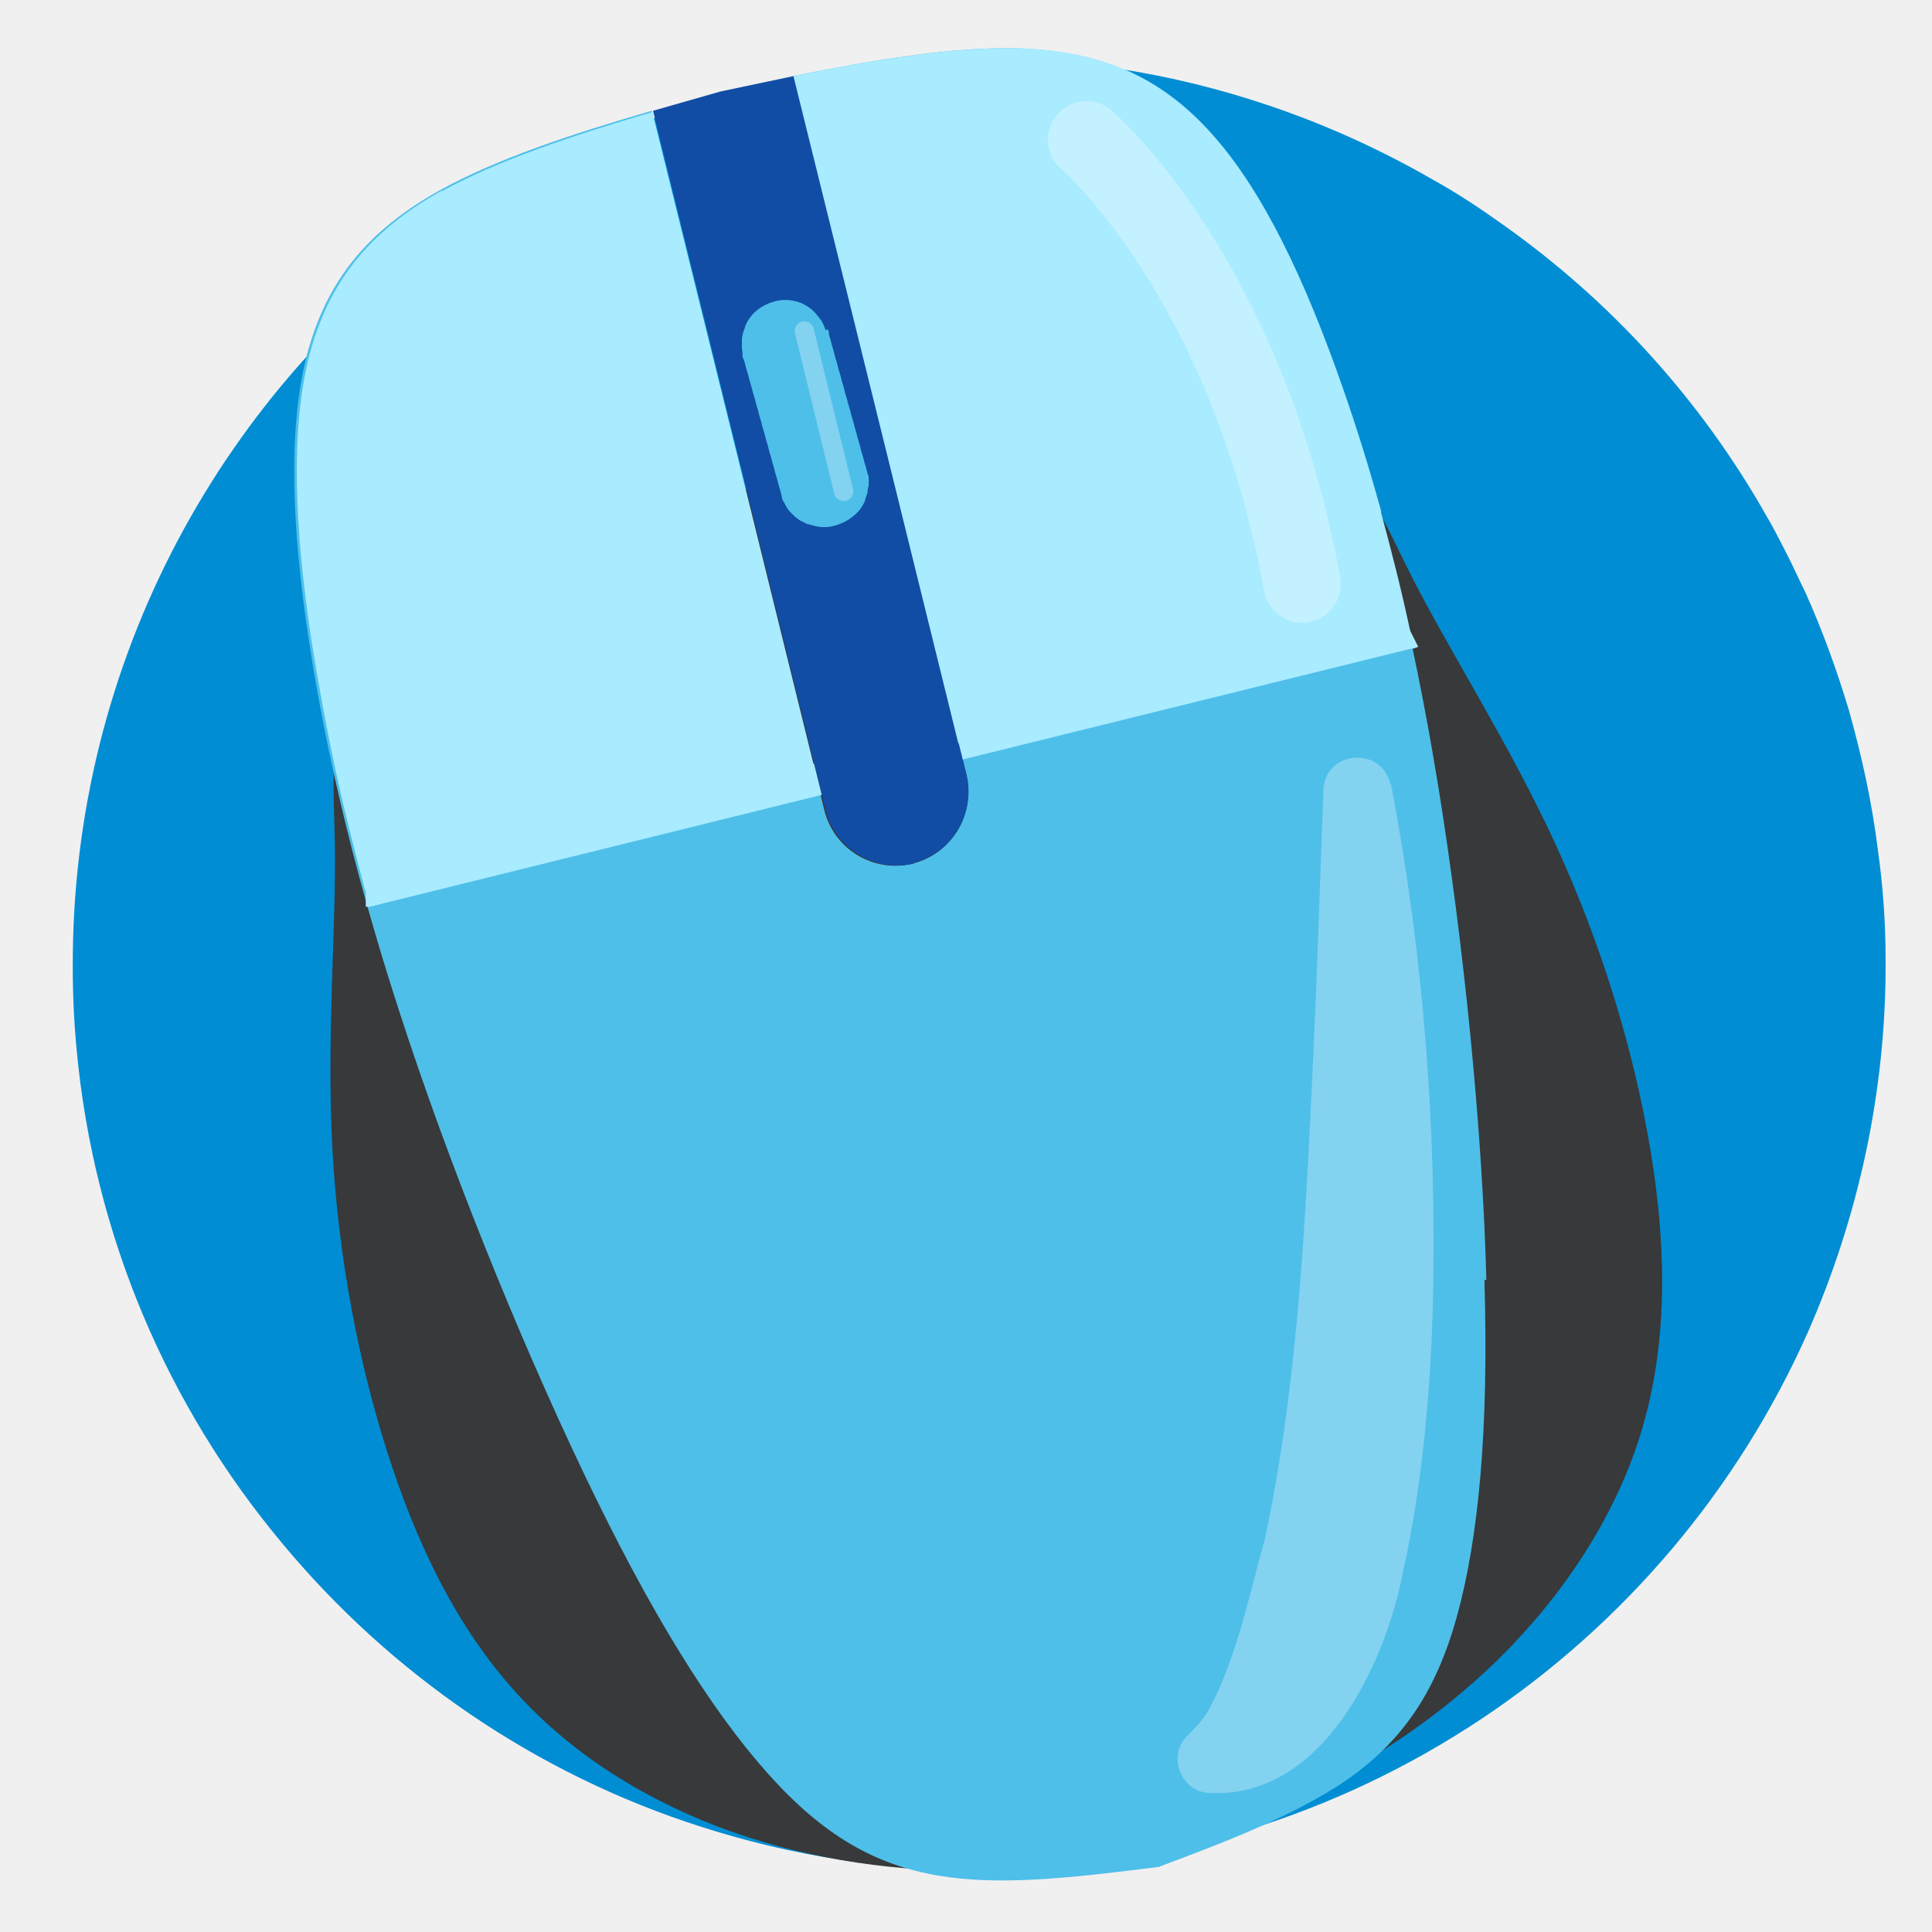
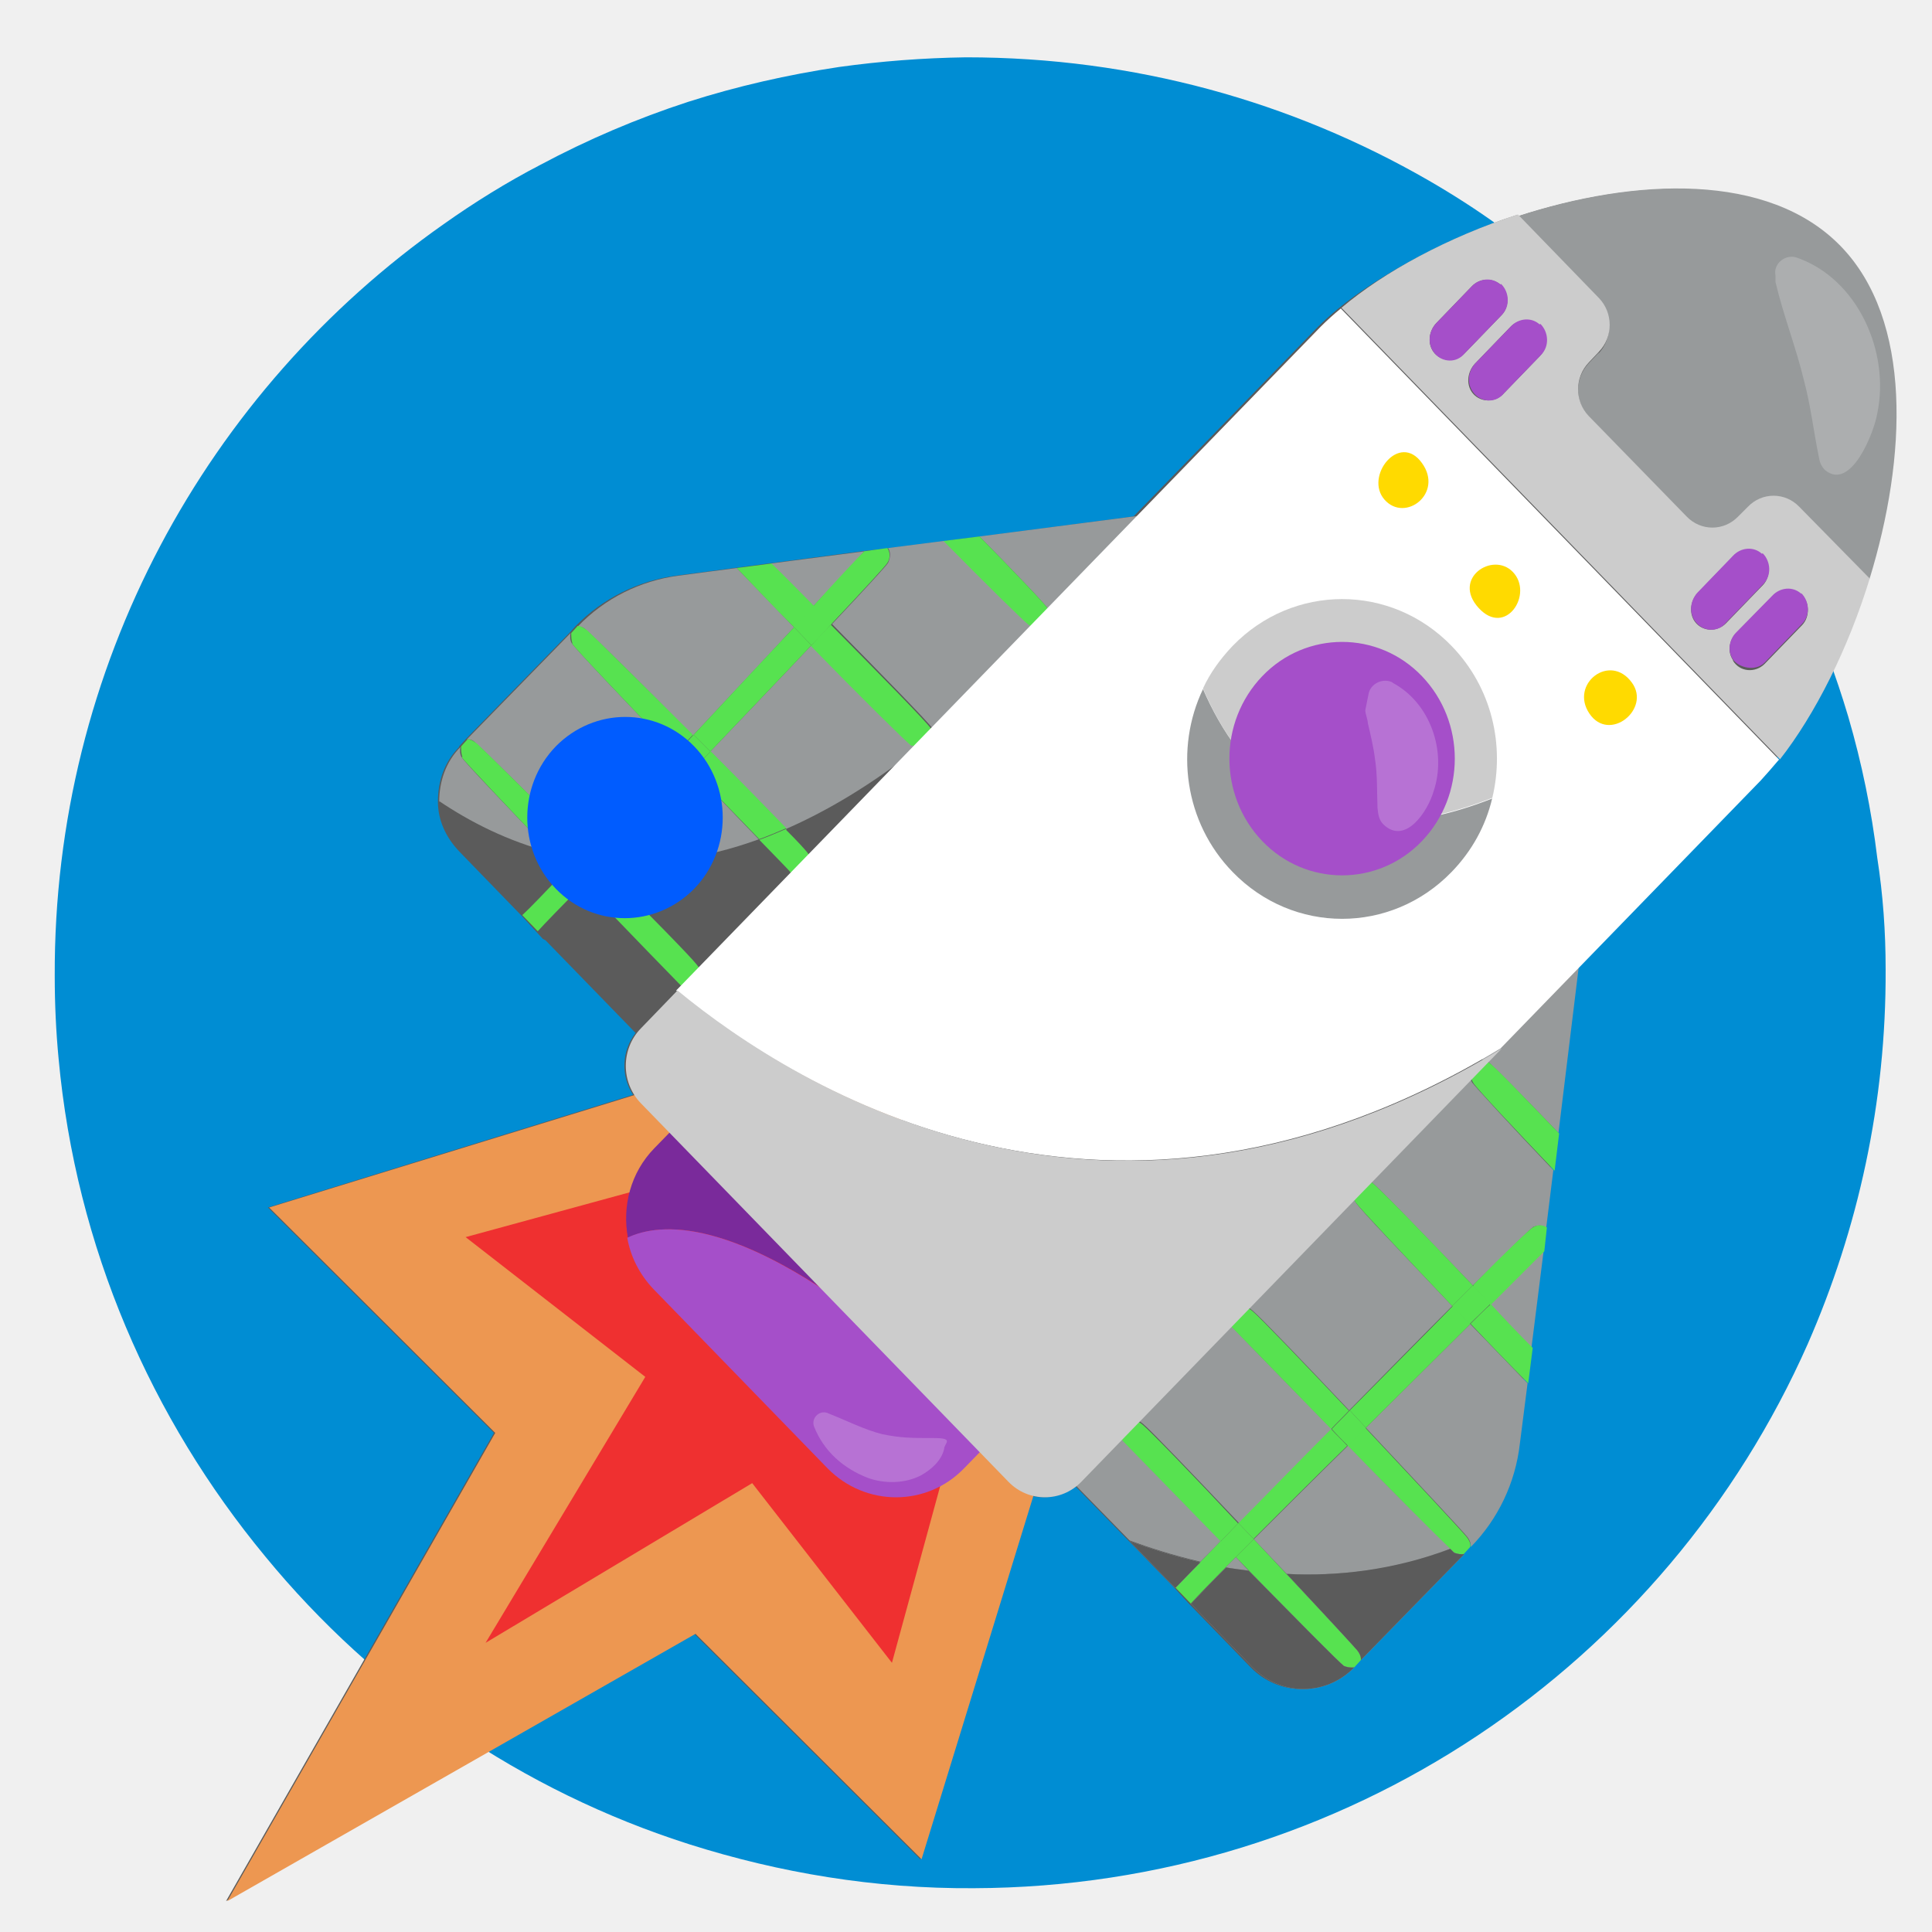
- <svg xmlns="http://www.w3.org/2000/svg" viewBox="0 0 300 300">
+ <svg xmlns="http://www.w3.org/2000/svg" version="1.1" viewBox="0 0 300 300">
  <defs>
-     <style />
+     <style>
+       .cls-1 {
+         fill: #fff;
+       }
+ 
+       .cls-2 {
+         fill: none;
+         stroke: #a54fc9;
+         stroke-miterlimit: 10;
+         stroke-width: 2px;
+       }
+ 
+       .cls-3 {
+         fill: #5b5b5b;
+       }
+ 
+       .cls-4 {
+         fill: #7a2a9b;
+       }
+ 
+       .cls-5 {
+         fill: #005cff;
+       }
+ 
+       .cls-6 {
+         fill: #ef3030;
+       }
+ 
+       .cls-7 {
+         fill: #008dd3;
+       }
+ 
+       .cls-8 {
+         fill: #a54fc9;
+       }
+ 
+       .cls-9 {
+         isolation: isolate;
+         opacity: .2;
+       }
+ 
+       .cls-10 {
+         fill: #ccc;
+       }
+ 
+       .cls-11 {
+         fill: #979a9b;
+       }
+ 
+       .cls-12 {
+         fill: #ed9751;
+       }
+ 
+       .cls-13 {
+         fill: #57e250;
+       }
+ 
+       .cls-14 {
+         fill: #ffda00;
+         fill-rule: evenodd;
+       }
+     </style>
  </defs>
-   <g id="Camada_1">
-     <path id="Camada_2" fill="#008dd3" d="M292.8 149.1c.1 20.5-4.3 40-12 57.6-21.8 49.2-70.9 83.5-128.2 83.7-15.2.1-29.9-2.3-43.6-6.7-25.8-8.2-48.4-23.8-65.3-44.2C26.1 218.4 14.6 192 11.9 163c-.4-4.2-.6-8.4-.6-12.7-.2-47.8 23.5-90.2 59.8-115.7 4.8-3.4 9.7-6.4 14.8-9.1 7.3-3.9 14.8-7.1 22.8-9.7 7.5-2.4 15.2-4.2 23.2-5.3 6.4-.9 12.9-1.4 19.5-1.5 25.9-.1 50.1 6.8 71.1 18.9 3.8 2.1 7.4 4.5 10.9 7 16.8 11.9 30.8 27.3 41 45.4 1.2 2 2.2 4.1 3.3 6.2.9 1.8 1.7 3.6 2.6 5.4 2.7 6 4.9 12.1 6.8 18.4 2 7.1 3.6 14.4 4.5 21.7.8 5.7 1.2 11.4 1.2 17.1z" />
-     <path fill="#37393a" fill-rule="evenodd" d="M62.1 99.8C50 109 51.8 118.2 52 131.2c.2 13-1.3 29.9-.4 46.9s4.1 34 9.1 49.1c5 15.1 11.8 28.1 21.7 38 9.9 10 22.9 16.9 36.1 20.8 13.1 3.9 26.3 4.9 36.4 4.3 10.1-.6 17-2.8 24-5 7.2-1.3 14.3-2.6 23.5-6.8 9.2-4.2 20.4-11.2 30.2-20.8 9.8-9.6 18.1-21.8 22.2-35.2 4.1-13.4 4.1-28.1 1.5-43.8-2.6-15.7-7.7-32.3-14.8-47.7-7.1-15.4-16.3-29.7-22.2-41.3s-8.6-20.7-23.6-23.1c-15-2.5-42.3 1.7-69.6 5.8C100 81.5 74 90.5 61.9 99.7z" />
-     <path fill="#4ebfe9" d="M230.8 198.7c-.6-23.1-3.5-52.2-7.5-76.8-4-24.6-9.2-44.8-15.1-61.7-5.9-16.9-12.4-30.6-20.4-39.5S170.5 7.8 157.6 7.5c-9.9-.2-21.9 1.8-34.4 4.3L150 120.4c1.5 6-2.2 12.2-8.3 13.7-6 1.5-12.2-2.2-13.7-8.3L101.2 17.2c-12.4 3.6-24.2 7.5-33 12.4-11.3 6.3-17.6 14.2-20.6 25.7-2.9 11.5-2.3 26.7.4 44.4 2.7 17.7 7.5 38 15.4 61.6 7.9 23.7 19 50.7 29.2 71.5s19.5 35.1 28.2 44.3c8.7 9.2 16.9 13.1 26.6 14.4 9.7 1.3 21.1-.2 32.5-1.6 10.7-4 21.4-8.1 29.5-13.7 8-5.7 13.4-12.9 16.8-25.1 3.4-12.2 5-29.2 4.3-52.3z" />
-     <path fill="#114da5" d="M141.8 134c6-1.5 9.7-7.6 8.3-13.7L123.3 11.8l-11.4 2.4-10.5 3 26.8 108.6c1.5 6 7.6 9.7 13.7 8.3z" />
-     <path fill="#4ebfe9" fill-rule="evenodd" d="M128.2 51.3c-.1-.3-.2-.7-.4-1-.1-.2-.2-.5-.4-.7-.2-.3-.5-.6-.7-.9l-.6-.6c-.4-.3-.8-.6-1.2-.8l-.6-.3c-.2 0-.5-.2-.7-.2-1.1-.3-2.2-.3-3.3 0s-2.1.8-2.9 1.5c-.4.3-.7.7-1 1.1-.3.4-.5.8-.7 1.3s0 0 0 .1c-.1.3-.2.5-.3.8-.1.4-.2.8-.2 1.2v.8c0 .4 0 .7.1 1.1v.8c.1 0 .4 1 .4 1l.2.8.3 1 .2.8.3 1 .2.8.3 1 .2.8.3 1 .2.8.3 1 .2.8.3 1 .2.8.3 1 .2.8.3 1 .2.8.3 1 .2.8.3 1 .2.8.3 1 .2.8c0 .4.2.7.4 1l.3.6c.2.3.4.6.7.9l.6.6c.4.3.7.6 1.2.8 0 0 .1 0 .2.1.1 0 .2.1.3.2 0 0 .2 0 .3.1.1 0 .2 0 .4.1h.1c1.2.4 2.5.5 3.8.1s2.4-1 3.3-1.9l.3-.3s.1-.2.2-.2c0-.1.1-.2.2-.3 0 0 0-.1.1-.2.3-.4.5-.8.6-1.3l.3-.9c0-.4.1-.8.2-1.1V74.6c0-.4 0-.7-.2-1.1l-.2-.8-.3-1-.2-.8-.3-1-.2-.8-.3-1-.2-.8-.3-1-.2-.8-.3-1-.2-.8-.3-1-.2-.8-.3-1-.2-.8-.3-1-.2-.8-.3-1-.2-.8-.3-1-.2-.8-.3-1-.2-.8-.3-1v-.5c-.2-.1-.2-.2-.2-.3z" />
-     <path fill="none" stroke="#a9ebff" stroke-miterlimit="10" stroke-width="5" d="M148.9 115.5l69.6-17.2c.2 0 .4 0 .6-.1M56.8 138.3h.3L127 121" />
-     <path fill="#a9ebff" d="M214.5 79.5c-1.9-6.9-3.9-13.3-6-19.3-5.9-16.9-12.4-30.6-20.4-39.5-8-8.9-17.3-12.9-30.2-13.2-10-.2-22.1 1.8-34.7 4.3l14.6 59 11 44.6 69.6-17.2c.2 0 .4 0 .6-.1-1.4-6.6-3-12.8-4.6-18.7zM68.6 29.6C57.3 35.9 51 43.8 48 55.3c-2.9 11.5-2.3 26.7.4 44.4 1 6.3 2.2 12.9 3.7 19.9 1.3 6 2.9 12.2 4.6 18.7h.3l69.9-17.3-11-44.6-14.6-59C89 21 77.3 24.9 68.6 29.7z" />
-     <path fill="#fff" d="M216 121.8c5.1 26.7 7.1 53.5 6.5 80.7-.4 13.8-1.6 27.8-4.6 41.4-2.7 14.2-12.4 35.6-30.3 34.5-4.3-.3-6.3-5.8-3.3-8.8 1.2-1.2 2.7-2.8 3.4-4.1 4.3-8 6.2-17.5 8.7-26.5 5.3-24.7 6.4-51.2 7.6-76.8.6-13.1 1-26.4 1.5-39.6.3-6.1 9.1-6.8 10.4-.8z" opacity=".3" />
-     <path fill="none" fill-rule="evenodd" stroke="#fff" stroke-linecap="round" stroke-linejoin="round" stroke-width="12" d="M168.7 21.7s24.8 21.2 33.5 69" opacity=".3" />
-     <path fill="none" stroke="#fff" stroke-linecap="round" stroke-linejoin="round" stroke-width="3" d="M124.9 51.4l6.1 24.9" opacity=".3" />
+   <g>
+     <g id="Camada_1">
+       <path class="cls-7" d="M292.8,150.5c.1,20.7-4.3,40.4-12.1,58.2-22,49.7-71.6,84.3-129.5,84.5-15.4.1-30.2-2.4-44.1-6.8-26.1-8.3-48.9-24-65.9-44.7-17.7-21.4-29.4-48-32.1-77.3-.4-4.2-.6-8.5-.6-12.8-.2-48.2,23.7-91,60.4-116.8,4.8-3.4,9.8-6.5,15-9.2,7.3-3.9,15-7.2,23-9.8,7.5-2.4,15.4-4.2,23.4-5.4,6.5-.9,13-1.4,19.7-1.5,26.2,0,50.6,6.9,71.8,19.1,3.8,2.2,7.4,4.5,11,7.1,16.9,12,31.1,27.6,41.4,45.8,1.2,2.1,2.3,4.1,3.3,6.3.9,1.9,1.8,3.6,2.6,5.5,2.7,6.1,5,12.2,6.9,18.6,2.1,7.2,3.6,14.5,4.5,21.9h0c.9,5.8,1.3,11.5,1.3,17.3Z" />
+       <g>
+         <g id="Camada_1-2" data-name="Camada_1">
+           <g>
+             <path class="cls-3" d="M209.5,219.1h0c0,0,0,0,0,0,0,0,0,0,0,0Z" />
+             <path class="cls-3" d="M233,44.3c-1.3-1.2-3.3-1-4.5.3l-5.5,5.7c-.6.6-.9,1.5-1,2.3,0-.9.4-1.7,1-2.4l5.5-5.7c1.2-1.3,3.2-1.4,4.5-.3,0,0,0,0,0,.1h0Z" />
+             <path class="cls-3" d="M275.9,118h0s.1,0,.1,0h0Z" />
+             <path class="cls-3" d="M237.6,190.6h.1c0,0,.2,0,.2-.1-.1,0-.2,0-.4.1ZM237.6,190.6h.1c0,0,.2,0,.2-.1-.1,0-.2,0-.4.1ZM237.6,190.6h.1c0,0,.2,0,.2-.1-.1,0-.2,0-.4.1Z" />
+             <path class="cls-3" d="M227.1,241.3l-16.1,16.5-1,1.1c-4.4,4.5-11.4,4.5-15.8,0l-9.6-9.9h0s-2.3-2.5-2.3-2.5c0,0,0,0,0,0l-7.1-7.3h.6s-.6,0-.6,0l-8.2-8.4c-1.9,1.5-4.4,2-6.7,1.5l-17.4,56.4-35.1-35-72.7,41.5,41.6-72.7-35.1-35,56.7-17.5c-1.9-2.9-1.8-6.8.4-9.6l-14-14.4-.4-.2-3.4-3.7-9.6-9.9c-2.1-2.2-3.3-4.9-3.3-7.7h0c0-3.2,1-6.2,3.3-8.5-.1.5-.1,1.1.2,1.6h0c-.2-.5-.3-1.2-.2-1.7l1-1.1s0,0,0,0l16.1-16.5c0,.5,0,1.1.2,1.6h0c-.2-.4-.3-1.1-.2-1.6l1-1.1s0,0,0,0c4.2-4.3,9.7-7,15.5-7.8l9.1-1.2,5.3-.7h0s14.5-1.9,14.5-1.9h0s0,0,0,0c0,0,0,0,0,0h0c0,0,3.6-.4,3.6-.4h0s8.6-1.1,8.6-1.1l5.6-.7,24.4-3.2,28.6-29.4c.9-.9,2-1.9,3.1-2.8h0c6.6-5.4,17.2-11.2,27.8-14.6l.2.2c18.2-5.9,38.8-6.8,49.9,4.7,11.2,11.4,10.3,32.6,4.6,51.4h0c-3.4,11.1-9.2,21.4-14.6,28.3h0c-1,1.2-1.9,2.2-2.8,3.2l-28.3,29.1-3.1,25.6h0c0,.1-.7,5.9-.7,5.9l-3.5,27.4h0c0,0-.7,5.6-.7,5.6,0,0,0,0,0,0h0c0,0-1.2,9.5-1.2,9.5-.7,6.1-3.4,11.7-7.6,16" />
+             <path class="cls-3" d="M185,249.1s0,0,0,0h0c0,0,0,0,0,0Z" />
+           </g>
+         </g>
+         <g>
+           <polygon class="cls-12" points="170.8 198.7 146.2 184.4 131.8 159.8 41.8 187.5 76.9 222.5 35.3 295.2 108 253.7 143.1 288.7 170.8 198.7" />
+           <polygon class="cls-6" points="152.7 206.2 133.3 197.2 124.3 177.9 72.3 192.1 100.2 213.8 75.4 255.1 116.8 230.3 138.5 258.2 152.7 206.2" />
+           <g>
+             <g>
+               <g>
+                 <path class="cls-4" d="M136.6,206.6l-31.2-32.2-3.8,3.9c-3.7,3.8-5,9-4.1,13.9,5-2.4,16.5-3.4,39.2,14.4h-.1Z" />
+                 <path class="cls-8" d="M136.6,206.6c-22.6-17.8-34.2-16.8-39.2-14.4.5,2.9,1.9,5.7,4.1,8l27,27.8c5.9,6,15.4,6,21.2,0l3.8-3.9-17-17.5h.1Z" />
+               </g>
+               <g>
+                 <g>
+                   <g>
+                     <path class="cls-11" d="M227.8,238.6c-.9-1.1-8.2-8.9-15.7-16.9,5.7-5.7,11.4-11.3,16.2-16.1,3.2,3.3,6.3,6.5,8.9,9.2l-1.2,9.4c-.7,6.1-3.4,11.7-7.6,16h0c0-.4-.1-1-.6-1.6h0Z" />
+                     <path class="cls-11" d="M238,190.6c-.5.3-4.1,3.9-9.3,9-7.6-7.9-14.8-15.4-15.7-16-.3-.2-.7-.3-1-.4l16.1-16.6c0,.5.2,1,.5,1.5.6.8,6.1,6.8,12.6,13.6l-1.1,8.9c-.6-.4-1.4-.4-2.2,0h0Z" />
+                     <path class="cls-11" d="M239.7,194.2l-1.9,15.1c-2-2.1-4.2-4.5-6.5-6.8l8.3-8.3h0Z" />
+                     <path class="cls-11" d="M231.1,164.9c-.3-.2-.7-.3-1-.4l15.2-15.6-3.3,27c-5.6-5.8-10.1-10.4-10.9-11Z" />
+                     <path class="cls-11" d="M191.5,206.2c.5.6,7.6,7.9,15.3,15.7-5.2,5.3-10.2,10.4-14.4,14.6-7-7.4-13.6-14.3-14.9-15.4-.6-.5-1.1-.7-1.6-.7l15.2-15.7c0,.5,0,1.1.4,1.4h0Z" />
+                     <path class="cls-11" d="M210.5,186.7c.6,1,7.6,8.3,15,16.1-4.8,4.8-10.4,10.5-16,16.2-7.1-7.5-13.7-14.4-15-15.5-.6-.5-1.1-.7-1.6-.7l17.1-17.6c0,.5.2,1,.5,1.5Z" />
+                     <path class="cls-13" d="M209.5,219c-.9,1-1.9,1.9-2.8,2.9-7.6-7.8-14.7-15.1-15.3-15.7-.3-.3-.4-.9-.4-1.4l1.9-1.9c.5,0,1,.2,1.6.7,1.2,1,7.9,8,15,15.5h0Z" />
+                     <path class="cls-13" d="M225.8,241.1c-.7-.4-8.5-8.4-16.6-16.6l2.8-2.8c7.5,8,14.8,15.8,15.7,16.9.5.6.7,1.2.6,1.6l-1,1.1c-.5.1-1.1,0-1.6-.2h.1Z" />
+                     <path class="cls-13" d="M192.3,236.5c-1,1-1.9,2-2.8,2.9-7.6-7.8-14.6-15-15.2-15.6-.3-.3-.4-.9-.4-1.4l1.9-1.9c.5,0,1,.2,1.6.7,1.2,1,7.9,7.9,14.9,15.4h0Z" />
+                     <path class="cls-13" d="M208.7,258.7c-.7-.4-8.7-8.6-16.8-16.9l2.8-2.8c7.6,8.1,15.1,16.1,16,17.2.5.6.7,1.2.6,1.6l-1,1.1c-.5.1-1.1,0-1.6-.2Z" />
+                     <path class="cls-13" d="M228.7,199.6l-3.2,3.2c-7.4-7.8-14.4-15.2-15-16.1-.3-.5-.5-1-.5-1.5l2-2c.3,0,.6.2,1,.4,1,.7,8.2,8.1,15.7,16h0Z" />
+                     <path class="cls-13" d="M228.3,205.6c1.1-1.1,2.2-2.2,3.2-3.1,2.2,2.4,4.4,4.7,6.5,6.8l-.7,5.5c-2.7-2.7-5.8-5.9-8.9-9.2h-.1Z" />
+                     <path class="cls-13" d="M228.2,166.6l2-2c.3,0,.6.2,1,.4.8.5,5.3,5.2,10.9,11l-.7,5.8c-6.5-6.8-12.1-12.8-12.6-13.6-.3-.5-.5-1-.5-1.5h0Z" />
+                     <path class="cls-13" d="M191.9,241.8c-3.6,3.6-6.1,6.2-7,7.2l-2.4-2.5c1.1-1.2,3.7-3.7,7-7.2l2.4,2.4h0Z" />
+                     <path class="cls-13" d="M228.7,199.6c5.1-5.2,8.8-8.7,9.3-9,.8-.5,1.6-.4,2.2,0l-.4,3.7-8.3,8.3c-.9-.9-1.8-1.9-2.7-2.8v-.2Z" />
+                     <path class="cls-13" d="M212.1,221.7c-.8-.9-1.7-1.8-2.5-2.7,5.6-5.7,11.3-11.4,16-16.2.9.9,1.8,1.9,2.7,2.8-4.8,4.8-10.5,10.4-16.2,16.1h0Z" />
+                     <path class="cls-13" d="M194.7,239c-.8-.8-1.6-1.7-2.4-2.5,4.2-4.2,9.2-9.4,14.4-14.6.8.9,1.7,1.7,2.5,2.6-5.3,5.2-10.4,10.3-14.6,14.5h.1Z" />
+                     <path class="cls-13" d="M209.3,224.5c-.9-.9-1.7-1.7-2.5-2.6.9-1,1.9-1.9,2.8-2.9.8.9,1.7,1.8,2.5,2.7l-2.8,2.8Z" />
+                     <path class="cls-13" d="M191.9,241.8l-2.4-2.4c.9-.9,1.8-1.9,2.8-2.9.8.8,1.6,1.7,2.4,2.5l-2.8,2.8h0Z" />
+                     <path class="cls-13" d="M231.4,202.5c-1,1-2.1,2-3.2,3.1-.9-.9-1.8-1.9-2.7-2.8l3.2-3.2c.9.9,1.8,1.9,2.7,2.8h0Z" />
+                   </g>
+                   <g>
+                     <path class="cls-11" d="M199.8,244.4c5.6,6,10.2,11,10.9,11.8.5.6.7,1.2.6,1.6l16.1-16.5c-.5.1-1.1,0-1.6-.2l-.6-.6c-8.8,3.3-17.5,4.3-25.4,3.9h0Z" />
+                     <path class="cls-11" d="M194.7,239c1.7,1.8,3.4,3.6,5.1,5.4,7.9.4,16.6-.5,25.4-3.9-2.1-2-9-8.9-15.9-16-5.3,5.2-10.4,10.3-14.6,14.5Z" />
+                     <path class="cls-11" d="M184.9,249l9.6,9.9c4.4,4.5,11.4,4.5,15.8,0h0c-.5.1-1.1,0-1.6-.2-.6-.4-7.4-7.3-14.8-14.8-1.2-.2-2.4-.3-3.5-.5-2.8,2.8-4.7,4.8-5.5,5.7h0Z" />
+                     <path class="cls-11" d="M190.4,243.4c1.1.2,2.3.4,3.5.5-.7-.7-1.3-1.4-2-2.1l-1.5,1.5h0Z" />
+                     <path class="cls-11" d="M174.4,223.8c-.3-.3-.4-.9-.4-1.4l-7.5,7.7,8.9,9.1c3,1.1,6.7,2.3,11,3.3.9-.9,2-2,3.1-3.2-7.6-7.8-14.6-15-15.2-15.6h0Z" />
+                     <path class="cls-11" d="M182.5,246.6c.8-.8,2.1-2.2,3.9-4-4.3-1-8-2.2-11-3.3l7.1,7.3Z" />
+                   </g>
+                   <g>
+                     <path class="cls-11" d="M107.7,114.1c5.5-5.9,11-11.7,15.6-16.7-3.2-3.3-6.3-6.5-8.9-9.2l-9.1,1.2c-5.9.8-11.4,3.5-15.6,7.9.4,0,.9,0,1.5.7,1.1.9,8.7,8.4,16.4,16.2h0Z" />
+                     <path class="cls-11" d="M90.8,132c4.1-4.3,9-9.6,14.1-15-8-8.3-15.7-16.4-16.1-17.1-.3-.5-.3-1.1-.2-1.6l-16.1,16.5c.4,0,.9,0,1.5.7,1.1.9,8.9,8.6,16.7,16.5h0Z" />
+                     <path class="cls-11" d="M145,114.1l.3-.3s-.2.2-.3.2h0Z" />
+                     <path class="cls-11" d="M146.5,84l-8.6,1.1c.4.6.4,1.4,0,2.3-.3.5-3.7,4.2-8.7,9.5,7.7,7.8,14.9,15.2,15.6,16.2.2.3.3.6.4.9,0,0,.2-.2.3-.2l15.9-16.3c-.5,0-1-.2-1.4-.5-.8-.6-6.6-6.3-13.2-13h-.3Z" />
+                     <path class="cls-11" d="M134.3,85.6l-14.6,1.9,6.6,6.6c3.9-4.1,6.8-7.2,8-8.6h0Z" />
+                     <path class="cls-11" d="M152.1,83.3c5.6,5.7,10.1,10.4,10.6,11.2.2.3.3.7.4,1l15.2-15.6-26.2,3.4Z" />
+                     <path class="cls-11" d="M71.7,117.6c-.3-.5-.3-1.1-.2-1.6-2.3,2.3-3.3,5.4-3.3,8.5,4.6,3.1,10.5,6.2,17.5,8-7.2-7.5-13.6-14.2-14-14.9Z" />
+                     <path class="cls-3" d="M88.1,134.9c-.8-.8-1.6-1.6-2.4-2.5-7-1.8-12.9-4.9-17.5-8,0,2.8,1.2,5.6,3.3,7.8l9.6,9.9c1-.9,3.5-3.5,7-7.2Z" />
+                     <path class="cls-3" d="M105.6,153c-.6-.6-7.6-7.8-15.1-15.6-3.3,3.5-5.8,6.1-7,7.2l16,16.5,7.5-7.7c-.5,0-1,0-1.4-.4Z" />
+                     <path class="cls-11" d="M107.5,119.6c-4.9,5.1-9.6,10-13.6,14.2,7.1.6,15.2-.2,24-3.4-2.8-2.9-6.5-6.8-10.4-10.7h0Z" />
+                     <path class="cls-3" d="M122.7,135.3c-.3-.3-2.1-2.2-4.8-5-8.8,3.2-16.9,4.1-24,3.4-.2.2-.4.4-.6.6,7.2,7.2,13.9,14.1,14.9,15.3.5.6.7,1.2.7,1.6l15.2-15.7c-.5,0-1,0-1.4-.4v.2Z" />
+                     <path class="cls-3" d="M122.1,128.7c1.7,1.7,2.8,3,3.2,3.4.5.6.7,1.2.7,1.6l17.1-17.6h-.5c-7.2,5.7-14,9.8-20.5,12.6Z" />
+                     <path class="cls-11" d="M126,100.2c-4.6,4.9-10.2,10.7-15.7,16.5,4.6,4.6,8.9,9,11.8,12,6.4-2.8,13.3-6.9,20.5-12.6-.3,0-.6-.2-.9-.4-.9-.6-8.1-7.8-15.6-15.5h0Z" />
+                     <path class="cls-13" d="M110.3,116.7c-.9,1-1.9,1.9-2.8,2.9,3.9,4,7.6,7.8,10.4,10.7,1.4-.5,2.8-1.1,4.2-1.7-2.9-3-7.2-7.4-11.8-12h0Z" />
+                     <path class="cls-13" d="M122.1,128.7c-1.4.6-2.8,1.2-4.2,1.7,2.7,2.8,4.6,4.7,4.8,5,.3.3.8.4,1.4.4l1.9-1.9c0-.5-.2-1-.7-1.6-.4-.5-1.5-1.7-3.2-3.4v-.2Z" />
+                     <path class="cls-13" d="M88.8,99.9c.4.7,8.1,8.8,16.1,17.1.9-1,1.8-1.9,2.7-2.9-7.8-7.8-15.4-15.3-16.4-16.2-.6-.5-1.1-.7-1.5-.7l-1,1.1c0,.5,0,1.2.2,1.6h0Z" />
+                     <path class="cls-13" d="M93.3,134.4c-1,1-1.9,2-2.8,2.9,7.5,7.8,14.6,15.1,15.1,15.6s.8.4,1.4.4l1.9-1.9c0-.5-.2-1-.7-1.6-1-1.3-7.7-8.1-14.9-15.3h0Z" />
+                     <path class="cls-13" d="M85.8,132.4c.8.8,1.6,1.6,2.4,2.5.5-.5,1-1.1,1.5-1.6-1.3-.2-2.6-.5-3.9-.8h0Z" />
+                     <path class="cls-13" d="M71.7,117.6c.4.6,6.8,7.4,14,14.9,1.3.3,2.6.6,3.9.8.4-.4.8-.8,1.2-1.3-7.9-7.9-15.6-15.5-16.7-16.5-.6-.5-1.1-.7-1.5-.7l-1,1.1c0,.5,0,1.2.2,1.6h0Z" />
+                     <path class="cls-13" d="M141.6,115.7c.3.2.6.3.9.4.8-.6,1.6-1.3,2.5-2,0-.3-.2-.6-.4-.9-.6-1-7.9-8.4-15.6-16.2-1,1-2,2.1-3.1,3.3,7.5,7.7,14.7,14.8,15.6,15.5h.1Z" />
+                     <path class="cls-13" d="M142.5,116.1h.5l2-2h0c-.8.7-1.6,1.4-2.5,2Z" />
+                     <path class="cls-13" d="M123.3,97.4c1.1-1.1,2.1-2.2,3.1-3.3-2.3-2.3-4.5-4.6-6.6-6.6l-5.4.7c2.6,2.7,5.7,6,8.9,9.2Z" />
+                     <path class="cls-13" d="M152.1,83.3l-5.6.7c6.6,6.7,12.4,12.4,13.2,13,.5.3,1,.5,1.4.5l2-2c0-.3-.2-.6-.4-1-.5-.8-5-5.5-10.6-11.2h0Z" />
+                     <path class="cls-13" d="M88.1,134.9c-3.5,3.7-6,6.3-7,7.2l2.4,2.5c1.1-1.2,3.6-3.8,7-7.2-.8-.8-1.6-1.6-2.4-2.5Z" />
+                     <path class="cls-13" d="M129.1,96.9c5-5.3,8.4-9,8.7-9.5.5-.8.4-1.7,0-2.3l-3.6.5c-1.3,1.3-4.2,4.4-8,8.6.9.9,1.8,1.9,2.8,2.8h.1Z" />
+                     <path class="cls-13" d="M126,100.2c-.9-.9-1.8-1.9-2.7-2.8-4.6,4.9-10.1,10.8-15.6,16.7l2.6,2.6c5.5-5.8,11.1-11.6,15.7-16.5Z" />
+                     <path class="cls-13" d="M104.9,117c-5.1,5.4-10,10.7-14.1,15,.6.6,1.1,1.1,1.7,1.7.4,0,.9.1,1.4.1,4-4.2,8.7-9.1,13.6-14.2-.8-.9-1.7-1.7-2.5-2.6h0Z" />
+                     <path class="cls-13" d="M93.3,134.4c.2-.2.4-.4.6-.6-.5,0-.9,0-1.4-.1l.8.8h0Z" />
+                     <path class="cls-13" d="M110.3,116.7l-2.6-2.6c-.9,1-1.8,1.9-2.7,2.9.8.9,1.7,1.8,2.5,2.6.9-1,1.9-1.9,2.8-2.9Z" />
+                     <path class="cls-13" d="M89.6,133.3c-.5.6-1,1.1-1.5,1.6.8.8,1.6,1.6,2.4,2.5.9-.9,1.8-1.9,2.8-2.9l-.8-.8c-1-.1-1.9-.2-2.9-.4h0Z" />
+                     <path class="cls-13" d="M90.8,132c-.4.4-.8.9-1.2,1.3.9.2,1.9.3,2.9.4-.6-.6-1.1-1.1-1.7-1.7Z" />
+                     <path class="cls-13" d="M123.3,97.4c.9.9,1.8,1.9,2.7,2.8,1.1-1.1,2.1-2.2,3.1-3.3-.9-.9-1.8-1.9-2.8-2.8-1,1-2,2.1-3.1,3.3h0Z" />
+                   </g>
+                 </g>
+                 <path class="cls-5" d="M107.8,138c5.9-6.1,5.9-16,0-22.1s-15.5-6.1-21.5,0c-5.9,6.1-5.9,16,0,22.1s15.5,6.1,21.5,0Z" />
+               </g>
+               <g>
+                 <path class="cls-11" d="M248.3,54.7l-1.6,1.7c-2.2,2.3-2.2,6,0,8.3l15.2,15.6c2.2,2.3,5.8,2.3,8,0l.7-.7.8-.8c2.2-2.3,5.8-2.3,8,0l10.9,11.1c5.8-18.9,6.7-40.2-4.5-51.7h0c-11.2-11.5-31.9-10.6-50.2-4.6l12.6,13c2.2,2.3,2.2,6,0,8.3v-.2ZM262.7,61.9h0Z" />
+                 <path class="cls-10" d="M290.3,89.8l-10.9-11.1c-2.2-2.3-5.8-2.3-8,0l-.8.8-.7.7c-2.2,2.3-5.8,2.3-8,0l-15.2-15.6c-2.2-2.3-2.2-6,0-8.3l1.6-1.7c2.2-2.3,2.2-6,0-8.3l-12.6-13c-10.8,3.5-20.8,8.9-27.4,14.5l68.1,70.1c5.4-6.9,10.6-17.1,14-28.3v.2ZM227.4,54.9c-1.3,1.3-3.4,1.3-4.6,0s-1-3.4.2-4.7l5.5-5.7c1.2-1.3,3.2-1.4,4.5-.3,1.4,1.3,1.4,3.5.1,4.8l-5.8,6h.1ZM233.4,61.2c-1.3,1.3-3.4,1.3-4.6,0s-1-3.4.2-4.7l5.5-5.7c1.2-1.3,3.2-1.4,4.5-.3s1.4,3.5.1,4.8l-5.8,6h.1ZM268,96.8c-1.3,1.3-3.4,1.3-4.6,0s-1-3.4.2-4.7l5.5-5.7c1.2-1.3,3.2-1.4,4.5-.3s1.4,3.5.1,4.8l-5.8,6h0ZM269.1,102.5c-.9-1.3-.6-3.1.5-4.2l5.6-5.7c1.2-1.3,3.2-1.4,4.5-.3s1.4,3.5.1,4.8l-5.8,6c-1.4,1.4-3.8,1.3-4.9-.5h0Z" />
+                 <path class="cls-8" d="M233,44.2c-1.3-1.2-3.3-1-4.5.3l-5.5,5.7c-1.2,1.3-1.4,3.3-.2,4.7s3.4,1.5,4.6,0l5.8-6c1.3-1.3,1.2-3.5-.1-4.8h-.1Z" />
+                 <path class="cls-8" d="M239.1,50.4c-1.3-1.2-3.3-1-4.5.3l-5.5,5.7c-1.2,1.3-1.4,3.3-.2,4.7,1.2,1.4,3.4,1.5,4.6,0l5.8-6c1.3-1.3,1.2-3.5-.1-4.8h-.1Z" />
+                 <path class="cls-8" d="M273.6,86c-1.3-1.2-3.3-1-4.5.3l-5.5,5.7c-1.2,1.3-1.4,3.3-.2,4.7s3.4,1.5,4.6,0l5.8-6c1.3-1.3,1.2-3.5-.1-4.8h0Z" />
+                 <path class="cls-8" d="M279.7,92.2c-1.3-1.2-3.3-1-4.5.3l-5.6,5.7c-1.1,1.1-1.4,2.9-.5,4.2s3.5,1.9,4.9.5l5.8-6c1.3-1.3,1.2-3.5-.1-4.8h0Z" />
+                 <g>
+                   <path class="cls-1" d="M276.3,118l-68.1-70.1c-1.1.9-2.2,1.9-3.1,2.8l-100.1,103.1c18.9,15.5,67.6,45.6,128,9l40.4-41.6c.9-1,1.8-2,2.8-3.2h.1Z" />
+                   <path class="cls-10" d="M105.1,153.9l-5.6,5.8c-3.1,3.2-3.1,8.4,0,11.6l57.1,58.8c3.1,3.2,8.2,3.2,11.3,0l65.3-67.3c-60.4,36.7-109.2,6.5-128-9h-.1Z" />
+                 </g>
+               </g>
+               <line class="cls-2" x1="262.7" y1="61.9" x2="262.7" y2="61.9" />
+               <g>
+                 <g>
+                   <path class="cls-10" d="M231.7,124c2-8.2,0-17.2-6.3-23.7-9.4-9.7-24.6-9.7-34,0-1.9,2-3.5,4.2-4.6,6.6,5.3,12.5,17.7,27.7,44.9,17h0Z" />
+                   <path class="cls-11" d="M186.8,107c-4.4,9.2-2.9,20.7,4.6,28.4,9.4,9.7,24.6,9.7,34,0,3.2-3.3,5.3-7.2,6.3-11.4-27.2,10.7-39.5-4.5-44.9-17h0Z" />
+                 </g>
+                 <path class="cls-8" d="M220.8,130.6c6.8-7.1,6.8-18.5,0-25.6s-18-7.1-24.8,0-6.8,18.5,0,25.6c6.8,7.1,18,7.1,24.8,0Z" />
+               </g>
+               <g>
+                 <path class="cls-14" d="M253.4,106c-3.4-4.7-9.7.2-6.6,4.8,3.1,4.6,9.6-.7,6.6-4.8Z" />
+                 <path class="cls-14" d="M234.9,88.8c-3.1-3.2-9.5,1-5.3,5.6s8.6-2.2,5.3-5.6Z" />
+                 <path class="cls-14" d="M220.8,71.9c-3.5-4.9-9,2.1-5.8,5.7s9.2-1,5.8-5.7Z" />
+               </g>
+             </g>
+             <g class="cls-9">
+               <path class="cls-1" d="M279,40c9.5,3.3,14.5,14.7,12.5,24.2-.5,3-4.1,12.1-8.1,8.8-.5-.5-.8-1.1-.9-1.7-.9-4.3-1.3-8.2-2.4-12.3-1.2-5-3.2-10.1-4.4-15.2v-1c-.4-1.9,1.6-3.4,3.3-2.8h0Z" />
+             </g>
+             <g class="cls-9">
+               <path class="cls-1" d="M216.2,106c5.9,3.1,8.5,10.7,6.4,16.9-.9,3.1-4.4,8.4-7.8,5.1-.7-.7-.8-1.6-.9-2.5-.1-2.6,0-5.2-.4-7.7-.2-1.7-.7-3.8-1.1-5.5,0-.5-.4-1.5-.4-2l.5-2.5c.3-1.7,2.3-2.6,3.8-1.8h-.1Z" />
+             </g>
+             <g class="cls-9">
+               <path class="cls-1" d="M128.7,219.5c2.8,1.1,5.5,2.5,8.3,3.2,2.9.6,4.7.6,8,.6s1.6.8,1.6,1.7c-.4,1.8-2,3.2-3.6,4.1-2.5,1.3-5.7,1.3-8.2.4-3.9-1.5-6.9-4.2-8.4-8-.5-1.4,1-2.7,2.3-2h0Z" />
+             </g>
+             <g>
+               <path class="cls-3" d="M199.8,244.4c5.6,6,10.2,11,10.9,11.8.5.6.7,1.2.6,1.6l16.1-16.5c-.5.1-1.1,0-1.6-.2l-.6-.6c-8.8,3.3-17.5,4.3-25.4,3.9h0Z" />
+               <path class="cls-3" d="M184.9,249l9.6,9.9c4.4,4.5,11.4,4.5,15.8,0h0c-.5.1-1.1,0-1.6-.2-.6-.4-7.4-7.3-14.8-14.8-1.2-.2-2.4-.3-3.5-.5-2.8,2.8-4.7,4.8-5.5,5.7h0Z" />
+               <path class="cls-3" d="M182.5,246.6c.8-.8,2.1-2.2,3.9-4-4.3-1-8-2.2-11-3.3l7.1,7.3Z" />
+             </g>
+           </g>
+         </g>
+       </g>
+     </g>
  </g>
</svg>
